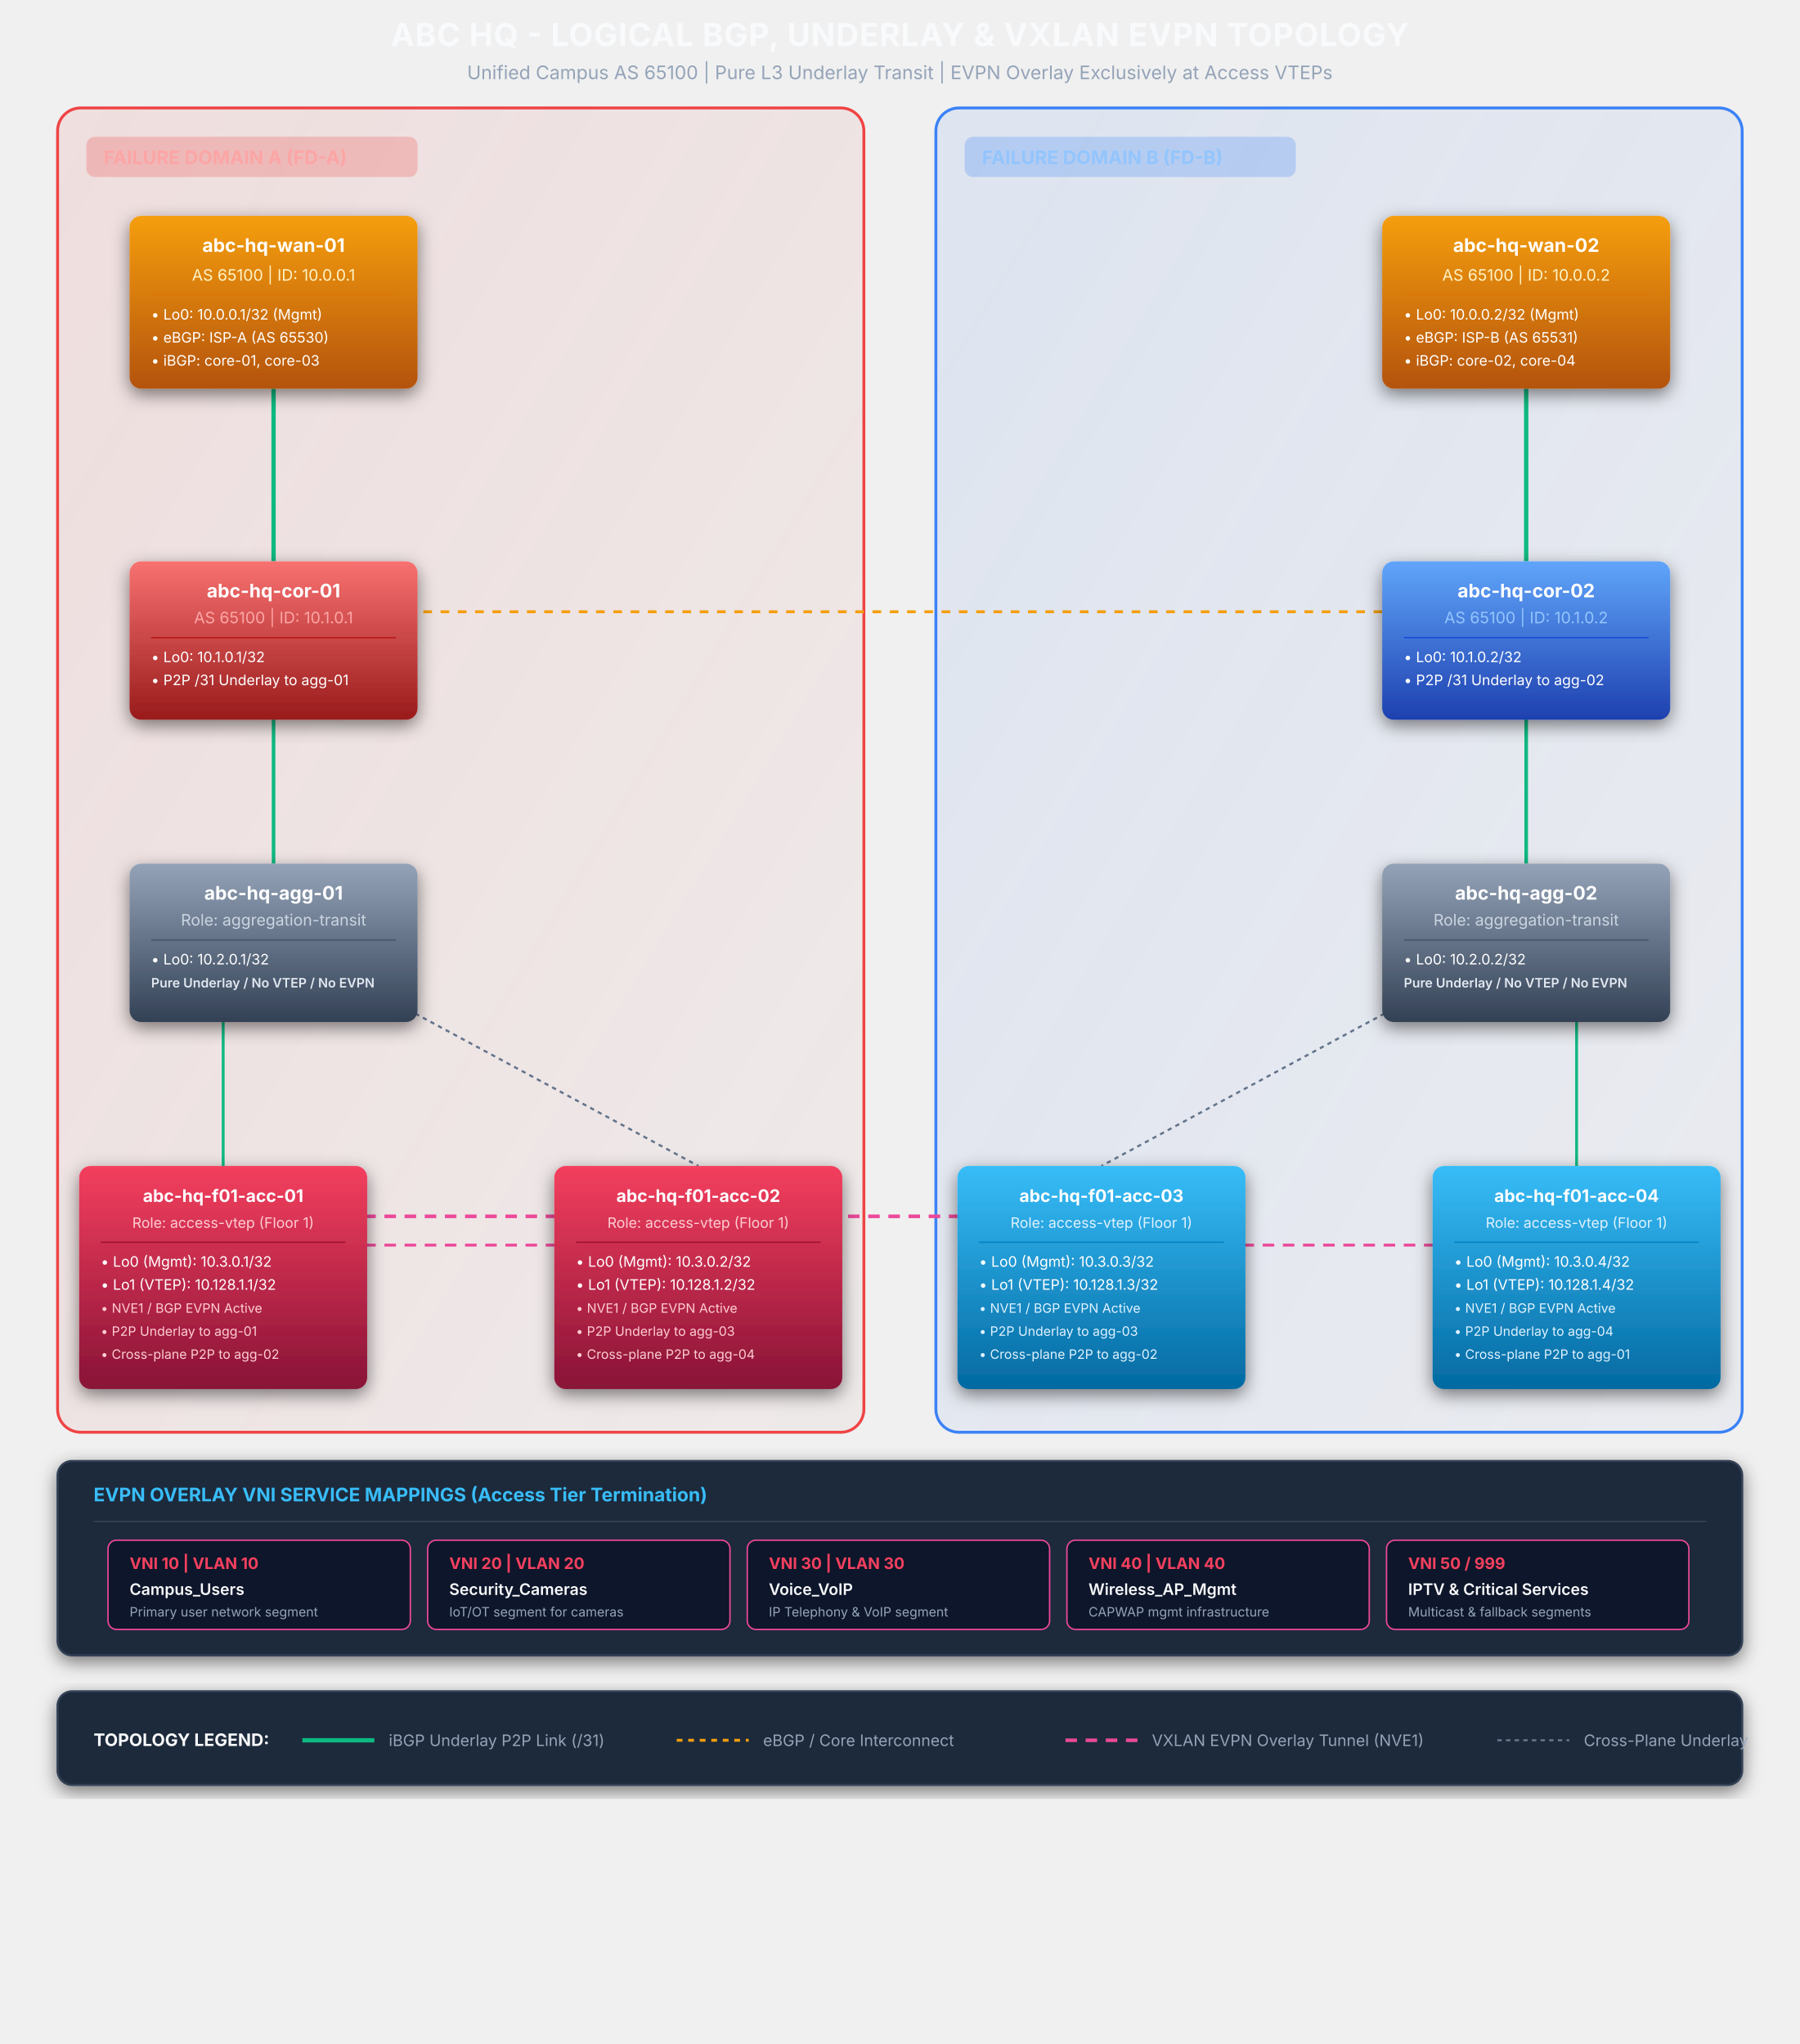
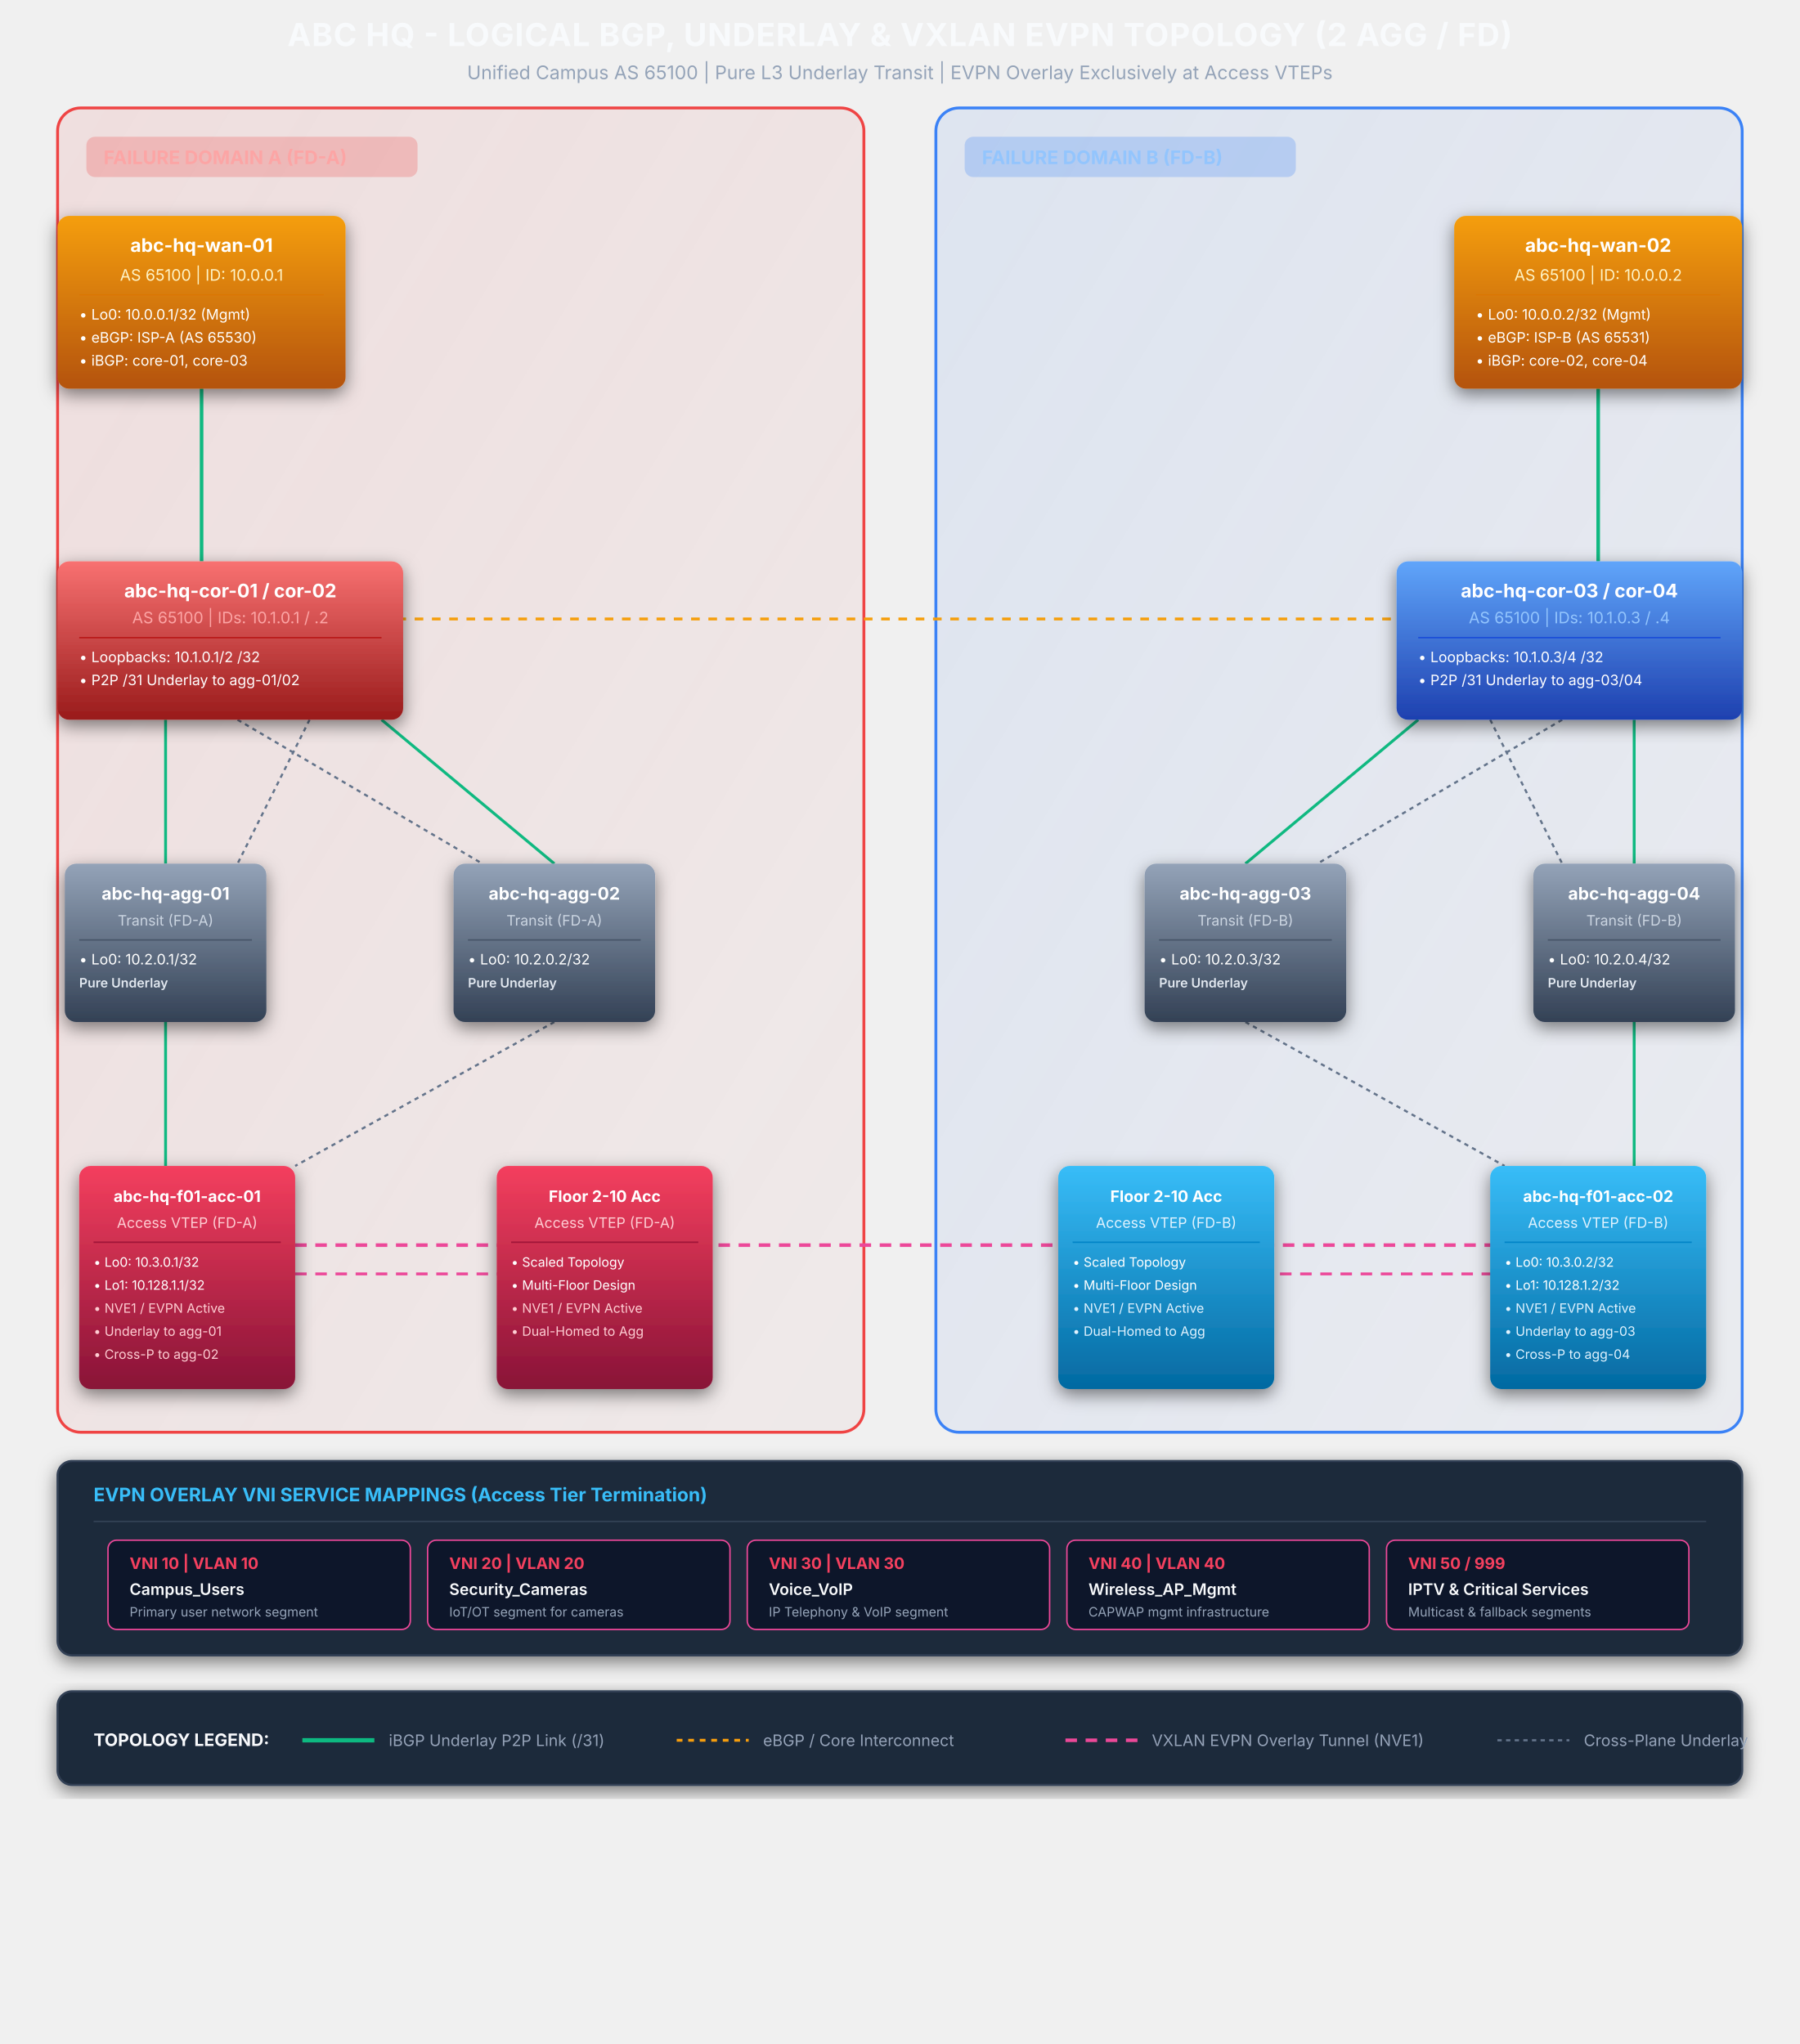
<svg xmlns="http://www.w3.org/2000/svg" viewBox="0 0 1250 1420" width="100%" height="100%" style="background-color: #0f172a; font-family: system-ui, -apple-system, sans-serif;">
  <defs>
    <linearGradient id="fda-bg" x1="0%" y1="0%" x2="100%" y2="100%">
      <stop offset="0%" stop-color="#ef4444" stop-opacity="0.10" />
      <stop offset="100%" stop-color="#b91c1c" stop-opacity="0.03" />
    </linearGradient>
    <linearGradient id="fdb-bg" x1="0%" y1="0%" x2="100%" y2="100%">
      <stop offset="0%" stop-color="#3b82f6" stop-opacity="0.10" />
      <stop offset="100%" stop-color="#1d4ed8" stop-opacity="0.03" />
    </linearGradient>
    <linearGradient id="wan-grad" x1="0%" y1="0%" x2="0%" y2="100%">
      <stop offset="0%" stop-color="#f59e0b" />
      <stop offset="100%" stop-color="#b45309" />
    </linearGradient>
    <linearGradient id="core-a-grad" x1="0%" y1="0%" x2="0%" y2="100%">
      <stop offset="0%" stop-color="#f87171" />
      <stop offset="100%" stop-color="#991b1b" />
    </linearGradient>
    <linearGradient id="core-b-grad" x1="0%" y1="0%" x2="0%" y2="100%">
      <stop offset="0%" stop-color="#60a5fa" />
      <stop offset="100%" stop-color="#1e40af" />
    </linearGradient>
    <linearGradient id="agg-grad" x1="0%" y1="0%" x2="0%" y2="100%">
      <stop offset="0%" stop-color="#94a3b8" />
      <stop offset="100%" stop-color="#334155" />
    </linearGradient>
    <linearGradient id="vtep-a-grad" x1="0%" y1="0%" x2="0%" y2="100%">
      <stop offset="0%" stop-color="#f43f5e" />
      <stop offset="100%" stop-color="#881337" />
    </linearGradient>
    <linearGradient id="vtep-b-grad" x1="0%" y1="0%" x2="0%" y2="100%">
      <stop offset="0%" stop-color="#38bdf8" />
      <stop offset="100%" stop-color="#0369a1" />
    </linearGradient>
    <filter id="shadow" x="-15%" y="-15%" width="130%" height="130%">
      <feDropShadow dx="0" dy="4" stdDeviation="6" flood-color="#000000" flood-opacity="0.5" />
    </filter>
  </defs>
-   <text x="625" y="32" text-anchor="middle" fill="#f8fafc" font-size="22" font-weight="700" letter-spacing="0.5">ABC HQ - LOGICAL BGP, UNDERLAY &amp; VXLAN EVPN TOPOLOGY</text>
+   <text x="625" y="32" text-anchor="middle" fill="#f8fafc" font-size="22" font-weight="700" letter-spacing="0.5">ABC HQ - LOGICAL BGP, UNDERLAY &amp; VXLAN EVPN TOPOLOGY (2 AGG / FD)</text>
  <text x="625" y="55" text-anchor="middle" fill="#94a3b8" font-size="13">Unified Campus AS 65100 | Pure L3 Underlay Transit | EVPN Overlay Exclusively at Access VTEPs</text>
  <rect x="40" y="75" width="560" height="920" rx="16" fill="url(#fda-bg)" stroke="#ef4444" stroke-width="2" />
  <rect x="60" y="95" width="230" height="28" rx="6" fill="#ef4444" fill-opacity="0.25" />
  <text x="72" y="114" fill="#fca5a5" font-size="13" font-weight="700">FAILURE DOMAIN A (FD-A)</text>
  <rect x="650" y="75" width="560" height="920" rx="16" fill="url(#fdb-bg)" stroke="#3b82f6" stroke-width="2" />
  <rect x="670" y="95" width="230" height="28" rx="6" fill="#3b82f6" fill-opacity="0.25" />
  <text x="682" y="114" fill="#93c5fd" font-size="13" font-weight="700">FAILURE DOMAIN B (FD-B)</text>
-   <path d="M 240,195 L 140,245" stroke="#f59e0b" stroke-width="2" stroke-dasharray="4,4" />
-   <path d="M 1010,195 L 1110,245" stroke="#f59e0b" stroke-width="2" stroke-dasharray="4,4" />
-   <path d="M 190,270 L 190,390" stroke="#10b981" stroke-width="3" />
-   <path d="M 1060,270 L 1060,390" stroke="#10b981" stroke-width="3" />
-   <path d="M 270,425 L 980,425" stroke="#f59e0b" stroke-width="2" stroke-dasharray="6,6" />
-   <path d="M 190,460 L 190,600" stroke="#10b981" stroke-width="2.5" />
-   <path d="M 1060,460 L 1060,600" stroke="#10b981" stroke-width="2.5" />
-   <path d="M 155,670 L 155,810" stroke="#10b981" stroke-width="2" />
-   <path d="M 225,670 L 485,810" stroke="#64748b" stroke-width="1.5" stroke-dasharray="3,3" />
-   <path d="M 1025,670 L 765,810" stroke="#64748b" stroke-width="1.5" stroke-dasharray="3,3" />
-   <path d="M 1095,670 L 1095,810" stroke="#10b981" stroke-width="2" />
-   <path d="M 225,845 L 735,845" stroke="#ec4899" stroke-width="2.5" stroke-dasharray="8,6" />
-   <path d="M 225,865 L 485,865" stroke="#ec4899" stroke-width="2" stroke-dasharray="8,6" />
-   <path d="M 765,865 L 1025,865" stroke="#ec4899" stroke-width="2" stroke-dasharray="8,6" />
+   <path d="M 140,195 L 90,245" stroke="#f59e0b" stroke-width="2" stroke-dasharray="4,4" />
+   <path d="M 1110,195 L 1160,245" stroke="#f59e0b" stroke-width="2" stroke-dasharray="4,4" />
+   <path d="M 140,270 L 140,390" stroke="#10b981" stroke-width="2.5" />
+   <path d="M 1110,270 L 1110,390" stroke="#10b981" stroke-width="2.5" />
+   <path d="M 240,430 L 1010,430" stroke="#f59e0b" stroke-width="2" stroke-dasharray="6,6" />
+   <path d="M 115,500 L 115,600" stroke="#10b981" stroke-width="2" />
+   <path d="M 165,500 L 335,600" stroke="#64748b" stroke-width="1.5" stroke-dasharray="3,3" />
+   <path d="M 215,500 L 165,600" stroke="#64748b" stroke-width="1.5" stroke-dasharray="3,3" />
+   <path d="M 265,500 L 385,600" stroke="#10b981" stroke-width="2" />
+   <path d="M 985,500 L 865,600" stroke="#10b981" stroke-width="2" />
+   <path d="M 1035,500 L 1085,600" stroke="#64748b" stroke-width="1.5" stroke-dasharray="3,3" />
+   <path d="M 1085,500 L 915,600" stroke="#64748b" stroke-width="1.5" stroke-dasharray="3,3" />
+   <path d="M 1135,500 L 1135,600" stroke="#10b981" stroke-width="2" />
+   <path d="M 115,710 L 115,810" stroke="#10b981" stroke-width="2" />
+   <path d="M 385,710 L 205,810" stroke="#64748b" stroke-width="1.5" stroke-dasharray="3,3" />
+   <path d="M 865,710 L 1045,810" stroke="#64748b" stroke-width="1.5" stroke-dasharray="3,3" />
+   <path d="M 1135,710 L 1135,810" stroke="#10b981" stroke-width="2" />
+   <path d="M 205,865 L 1045,865" stroke="#ec4899" stroke-width="2.5" stroke-dasharray="8,6" />
+   <path d="M 205,885 L 445,885" stroke="#ec4899" stroke-width="2" stroke-dasharray="8,6" />
+   <path d="M 805,885 L 1045,885" stroke="#ec4899" stroke-width="2" stroke-dasharray="8,6" />
  <g id="wan-01" filter="url(#shadow)">
-     <rect x="90" y="150" width="200" height="120" rx="8" fill="url(#wan-grad)" />
-     <text x="190" y="175" text-anchor="middle" fill="#ffffff" font-size="13" font-weight="700">abc-hq-wan-01</text>
-     <text x="190" y="195" text-anchor="middle" fill="#fef3c7" font-size="11">AS 65100 | ID: 10.0.0.1</text>
-     <line x1="105" y1="205" x2="275" y2="205" stroke="#d97706" stroke-width="1" />
-     <text x="105" y="222" fill="#ffffff" font-size="10">• Lo0: 10.0.0.1/32 (Mgmt)</text>
-     <text x="105" y="238" fill="#ffffff" font-size="10">• eBGP: ISP-A (AS 65530)</text>
-     <text x="105" y="254" fill="#ffffff" font-size="10">• iBGP: core-01, core-03</text>
+     <rect x="40" y="150" width="200" height="120" rx="8" fill="url(#wan-grad)" />
+     <text x="140" y="175" text-anchor="middle" fill="#ffffff" font-size="13" font-weight="700">abc-hq-wan-01</text>
+     <text x="140" y="195" text-anchor="middle" fill="#fef3c7" font-size="11">AS 65100 | ID: 10.0.0.1</text>
+     <line x1="55" y1="205" x2="225" y2="205" stroke="#d97706" stroke-width="1" />
+     <text x="55" y="222" fill="#ffffff" font-size="10">• Lo0: 10.0.0.1/32 (Mgmt)</text>
+     <text x="55" y="238" fill="#ffffff" font-size="10">• eBGP: ISP-A (AS 65530)</text>
+     <text x="55" y="254" fill="#ffffff" font-size="10">• iBGP: core-01, core-03</text>
  </g>
  <g id="wan-02" filter="url(#shadow)">
-     <rect x="960" y="150" width="200" height="120" rx="8" fill="url(#wan-grad)" />
-     <text x="1060" y="175" text-anchor="middle" fill="#ffffff" font-size="13" font-weight="700">abc-hq-wan-02</text>
-     <text x="1060" y="195" text-anchor="middle" fill="#fef3c7" font-size="11">AS 65100 | ID: 10.0.0.2</text>
-     <line x1="975" y1="205" x2="1145" y2="205" stroke="#d97706" stroke-width="1" />
-     <text x="975" y="222" fill="#ffffff" font-size="10">• Lo0: 10.0.0.2/32 (Mgmt)</text>
-     <text x="975" y="238" fill="#ffffff" font-size="10">• eBGP: ISP-B (AS 65531)</text>
-     <text x="975" y="254" fill="#ffffff" font-size="10">• iBGP: core-02, core-04</text>
+     <rect x="1010" y="150" width="200" height="120" rx="8" fill="url(#wan-grad)" />
+     <text x="1110" y="175" text-anchor="middle" fill="#ffffff" font-size="13" font-weight="700">abc-hq-wan-02</text>
+     <text x="1110" y="195" text-anchor="middle" fill="#fef3c7" font-size="11">AS 65100 | ID: 10.0.0.2</text>
+     <line x1="1025" y1="205" x2="1195" y2="205" stroke="#d97706" stroke-width="1" />
+     <text x="1025" y="222" fill="#ffffff" font-size="10">• Lo0: 10.0.0.2/32 (Mgmt)</text>
+     <text x="1025" y="238" fill="#ffffff" font-size="10">• eBGP: ISP-B (AS 65531)</text>
+     <text x="1025" y="254" fill="#ffffff" font-size="10">• iBGP: core-02, core-04</text>
  </g>
  <g id="core-01" filter="url(#shadow)">
-     <rect x="90" y="390" width="200" height="110" rx="8" fill="url(#core-a-grad)" />
-     <text x="190" y="415" text-anchor="middle" fill="#ffffff" font-size="13" font-weight="700">abc-hq-cor-01</text>
-     <text x="190" y="433" text-anchor="middle" fill="#fca5a5" font-size="11">AS 65100 | ID: 10.1.0.1</text>
-     <line x1="105" y1="443" x2="275" y2="443" stroke="#b91c1c" stroke-width="1" />
-     <text x="105" y="460" fill="#ffffff" font-size="10">• Lo0: 10.1.0.1/32</text>
-     <text x="105" y="476" fill="#ffffff" font-size="10">• P2P /31 Underlay to agg-01</text>
-   </g>
-   <g id="core-02" filter="url(#shadow)">
-     <rect x="960" y="390" width="200" height="110" rx="8" fill="url(#core-b-grad)" />
-     <text x="1060" y="415" text-anchor="middle" fill="#ffffff" font-size="13" font-weight="700">abc-hq-cor-02</text>
-     <text x="1060" y="433" text-anchor="middle" fill="#93c5fd" font-size="11">AS 65100 | ID: 10.1.0.2</text>
-     <line x1="975" y1="443" x2="1145" y2="443" stroke="#1d4ed8" stroke-width="1" />
-     <text x="975" y="460" fill="#ffffff" font-size="10">• Lo0: 10.1.0.2/32</text>
-     <text x="975" y="476" fill="#ffffff" font-size="10">• P2P /31 Underlay to agg-02</text>
+     <rect x="40" y="390" width="240" height="110" rx="8" fill="url(#core-a-grad)" />
+     <text x="160" y="415" text-anchor="middle" fill="#ffffff" font-size="13" font-weight="700">abc-hq-cor-01 / cor-02</text>
+     <text x="160" y="433" text-anchor="middle" fill="#fca5a5" font-size="11">AS 65100 | IDs: 10.1.0.1 / .2</text>
+     <line x1="55" y1="443" x2="265" y2="443" stroke="#b91c1c" stroke-width="1" />
+     <text x="55" y="460" fill="#ffffff" font-size="10">• Loopbacks: 10.1.0.1/2 /32</text>
+     <text x="55" y="476" fill="#ffffff" font-size="10">• P2P /31 Underlay to agg-01/02</text>
+   </g>
+   <g id="core-03" filter="url(#shadow)">
+     <rect x="970" y="390" width="240" height="110" rx="8" fill="url(#core-b-grad)" />
+     <text x="1090" y="415" text-anchor="middle" fill="#ffffff" font-size="13" font-weight="700">abc-hq-cor-03 / cor-04</text>
+     <text x="1090" y="433" text-anchor="middle" fill="#93c5fd" font-size="11">AS 65100 | IDs: 10.1.0.3 / .4</text>
+     <line x1="985" y1="443" x2="1195" y2="443" stroke="#1d4ed8" stroke-width="1" />
+     <text x="985" y="460" fill="#ffffff" font-size="10">• Loopbacks: 10.1.0.3/4 /32</text>
+     <text x="985" y="476" fill="#ffffff" font-size="10">• P2P /31 Underlay to agg-03/04</text>
  </g>
  <g id="agg-01" filter="url(#shadow)">
-     <rect x="90" y="600" width="200" height="110" rx="8" fill="url(#agg-grad)" />
-     <text x="190" y="625" text-anchor="middle" fill="#ffffff" font-size="13" font-weight="700">abc-hq-agg-01</text>
-     <text x="190" y="643" text-anchor="middle" fill="#cbd5e1" font-size="11">Role: aggregation-transit</text>
-     <line x1="105" y1="653" x2="275" y2="653" stroke="#475569" stroke-width="1" />
-     <text x="105" y="670" fill="#ffffff" font-size="10">• Lo0: 10.2.0.1/32</text>
-     <text x="105" y="686" fill="#e2e8f0" font-size="9" font-weight="600">Pure Underlay / No VTEP / No EVPN</text>
+     <rect x="45" y="600" width="140" height="110" rx="8" fill="url(#agg-grad)" />
+     <text x="115" y="625" text-anchor="middle" fill="#ffffff" font-size="12" font-weight="700">abc-hq-agg-01</text>
+     <text x="115" y="643" text-anchor="middle" fill="#cbd5e1" font-size="10">Transit (FD-A)</text>
+     <line x1="55" y1="653" x2="175" y2="653" stroke="#475569" stroke-width="1" />
+     <text x="55" y="670" fill="#ffffff" font-size="10">• Lo0: 10.2.0.1/32</text>
+     <text x="55" y="686" fill="#e2e8f0" font-size="9" font-weight="600">Pure Underlay</text>
  </g>
  <g id="agg-02" filter="url(#shadow)">
-     <rect x="960" y="600" width="200" height="110" rx="8" fill="url(#agg-grad)" />
-     <text x="1060" y="625" text-anchor="middle" fill="#ffffff" font-size="13" font-weight="700">abc-hq-agg-02</text>
-     <text x="1060" y="643" text-anchor="middle" fill="#cbd5e1" font-size="11">Role: aggregation-transit</text>
-     <line x1="975" y1="653" x2="1145" y2="653" stroke="#475569" stroke-width="1" />
-     <text x="975" y="670" fill="#ffffff" font-size="10">• Lo0: 10.2.0.2/32</text>
-     <text x="975" y="686" fill="#e2e8f0" font-size="9" font-weight="600">Pure Underlay / No VTEP / No EVPN</text>
+     <rect x="315" y="600" width="140" height="110" rx="8" fill="url(#agg-grad)" />
+     <text x="385" y="625" text-anchor="middle" fill="#ffffff" font-size="12" font-weight="700">abc-hq-agg-02</text>
+     <text x="385" y="643" text-anchor="middle" fill="#cbd5e1" font-size="10">Transit (FD-A)</text>
+     <line x1="325" y1="653" x2="445" y2="653" stroke="#475569" stroke-width="1" />
+     <text x="325" y="670" fill="#ffffff" font-size="10">• Lo0: 10.2.0.2/32</text>
+     <text x="325" y="686" fill="#e2e8f0" font-size="9" font-weight="600">Pure Underlay</text>
+   </g>
+   <g id="agg-03" filter="url(#shadow)">
+     <rect x="795" y="600" width="140" height="110" rx="8" fill="url(#agg-grad)" />
+     <text x="865" y="625" text-anchor="middle" fill="#ffffff" font-size="12" font-weight="700">abc-hq-agg-03</text>
+     <text x="865" y="643" text-anchor="middle" fill="#cbd5e1" font-size="10">Transit (FD-B)</text>
+     <line x1="805" y1="653" x2="925" y2="653" stroke="#475569" stroke-width="1" />
+     <text x="805" y="670" fill="#ffffff" font-size="10">• Lo0: 10.2.0.3/32</text>
+     <text x="805" y="686" fill="#e2e8f0" font-size="9" font-weight="600">Pure Underlay</text>
+   </g>
+   <g id="agg-04" filter="url(#shadow)">
+     <rect x="1065" y="600" width="140" height="110" rx="8" fill="url(#agg-grad)" />
+     <text x="1135" y="625" text-anchor="middle" fill="#ffffff" font-size="12" font-weight="700">abc-hq-agg-04</text>
+     <text x="1135" y="643" text-anchor="middle" fill="#cbd5e1" font-size="10">Transit (FD-B)</text>
+     <line x1="1075" y1="653" x2="1195" y2="653" stroke="#475569" stroke-width="1" />
+     <text x="1075" y="670" fill="#ffffff" font-size="10">• Lo0: 10.2.0.4/32</text>
+     <text x="1075" y="686" fill="#e2e8f0" font-size="9" font-weight="600">Pure Underlay</text>
  </g>
  <g id="acc-01" filter="url(#shadow)">
-     <rect x="55" y="810" width="200" height="155" rx="8" fill="url(#vtep-a-grad)" />
-     <text x="155" y="835" text-anchor="middle" fill="#ffffff" font-size="12" font-weight="700">abc-hq-f01-acc-01</text>
-     <text x="155" y="853" text-anchor="middle" fill="#fecdd3" font-size="10">Role: access-vtep (Floor 1)</text>
-     <line x1="70" y1="863" x2="240" y2="863" stroke="#9f1239" stroke-width="1" />
-     <text x="70" y="880" fill="#ffffff" font-size="10">• Lo0 (Mgmt): 10.3.0.1/32</text>
-     <text x="70" y="896" fill="#ffffff" font-size="10">• Lo1 (VTEP): 10.128.1.1/32</text>
-     <text x="70" y="912" fill="#fecdd3" font-size="9">• NVE1 / BGP EVPN Active</text>
-     <text x="70" y="928" fill="#fecdd3" font-size="9">• P2P Underlay to agg-01</text>
-     <text x="70" y="944" fill="#fecdd3" font-size="9">• Cross-plane P2P to agg-02</text>
+     <rect x="55" y="810" width="150" height="155" rx="8" fill="url(#vtep-a-grad)" />
+     <text x="130" y="835" text-anchor="middle" fill="#ffffff" font-size="11" font-weight="700">abc-hq-f01-acc-01</text>
+     <text x="130" y="853" text-anchor="middle" fill="#fecdd3" font-size="10">Access VTEP (FD-A)</text>
+     <line x1="65" y1="863" x2="195" y2="863" stroke="#9f1239" stroke-width="1" />
+     <text x="65" y="880" fill="#ffffff" font-size="9">• Lo0: 10.3.0.1/32</text>
+     <text x="65" y="896" fill="#ffffff" font-size="9">• Lo1: 10.128.1.1/32</text>
+     <text x="65" y="912" fill="#fecdd3" font-size="9">• NVE1 / EVPN Active</text>
+     <text x="65" y="928" fill="#fecdd3" font-size="9">• Underlay to agg-01</text>
+     <text x="65" y="944" fill="#fecdd3" font-size="9">• Cross-P to agg-02</text>
  </g>
  <g id="acc-02" filter="url(#shadow)">
-     <rect x="385" y="810" width="200" height="155" rx="8" fill="url(#vtep-a-grad)" />
-     <text x="485" y="835" text-anchor="middle" fill="#ffffff" font-size="12" font-weight="700">abc-hq-f01-acc-02</text>
-     <text x="485" y="853" text-anchor="middle" fill="#fecdd3" font-size="10">Role: access-vtep (Floor 1)</text>
-     <line x1="400" y1="863" x2="570" y2="863" stroke="#9f1239" stroke-width="1" />
-     <text x="400" y="880" fill="#ffffff" font-size="10">• Lo0 (Mgmt): 10.3.0.2/32</text>
-     <text x="400" y="896" fill="#ffffff" font-size="10">• Lo1 (VTEP): 10.128.1.2/32</text>
-     <text x="400" y="912" fill="#fecdd3" font-size="9">• NVE1 / BGP EVPN Active</text>
-     <text x="400" y="928" fill="#fecdd3" font-size="9">• P2P Underlay to agg-03</text>
-     <text x="400" y="944" fill="#fecdd3" font-size="9">• Cross-plane P2P to agg-04</text>
+     <rect x="345" y="810" width="150" height="155" rx="8" fill="url(#vtep-a-grad)" />
+     <text x="420" y="835" text-anchor="middle" fill="#ffffff" font-size="11" font-weight="700">Floor 2-10 Acc</text>
+     <text x="420" y="853" text-anchor="middle" fill="#fecdd3" font-size="10">Access VTEP (FD-A)</text>
+     <line x1="355" y1="863" x2="485" y2="863" stroke="#9f1239" stroke-width="1" />
+     <text x="355" y="880" fill="#ffffff" font-size="9">• Scaled Topology</text>
+     <text x="355" y="896" fill="#ffffff" font-size="9">• Multi-Floor Design</text>
+     <text x="355" y="912" fill="#fecdd3" font-size="9">• NVE1 / EVPN Active</text>
+     <text x="355" y="928" fill="#fecdd3" font-size="9">• Dual-Homed to Agg</text>
  </g>
  <g id="acc-03" filter="url(#shadow)">
-     <rect x="665" y="810" width="200" height="155" rx="8" fill="url(#vtep-b-grad)" />
-     <text x="765" y="835" text-anchor="middle" fill="#ffffff" font-size="12" font-weight="700">abc-hq-f01-acc-03</text>
-     <text x="765" y="853" text-anchor="middle" fill="#e0f2fe" font-size="10">Role: access-vtep (Floor 1)</text>
-     <line x1="680" y1="863" x2="850" y2="863" stroke="#0284c7" stroke-width="1" />
-     <text x="680" y="880" fill="#ffffff" font-size="10">• Lo0 (Mgmt): 10.3.0.3/32</text>
-     <text x="680" y="896" fill="#ffffff" font-size="10">• Lo1 (VTEP): 10.128.1.3/32</text>
-     <text x="680" y="912" fill="#e0f2fe" font-size="9">• NVE1 / BGP EVPN Active</text>
-     <text x="680" y="928" fill="#e0f2fe" font-size="9">• P2P Underlay to agg-03</text>
-     <text x="680" y="944" fill="#e0f2fe" font-size="9">• Cross-plane P2P to agg-02</text>
+     <rect x="735" y="810" width="150" height="155" rx="8" fill="url(#vtep-b-grad)" />
+     <text x="810" y="835" text-anchor="middle" fill="#ffffff" font-size="11" font-weight="700">Floor 2-10 Acc</text>
+     <text x="810" y="853" text-anchor="middle" fill="#e0f2fe" font-size="10">Access VTEP (FD-B)</text>
+     <line x1="745" y1="863" x2="875" y2="863" stroke="#0284c7" stroke-width="1" />
+     <text x="745" y="880" fill="#ffffff" font-size="9">• Scaled Topology</text>
+     <text x="745" y="896" fill="#ffffff" font-size="9">• Multi-Floor Design</text>
+     <text x="745" y="912" fill="#e0f2fe" font-size="9">• NVE1 / EVPN Active</text>
+     <text x="745" y="928" fill="#e0f2fe" font-size="9">• Dual-Homed to Agg</text>
  </g>
  <g id="acc-04" filter="url(#shadow)">
-     <rect x="995" y="810" width="200" height="155" rx="8" fill="url(#vtep-b-grad)" />
-     <text x="1095" y="835" text-anchor="middle" fill="#ffffff" font-size="12" font-weight="700">abc-hq-f01-acc-04</text>
-     <text x="1095" y="853" text-anchor="middle" fill="#e0f2fe" font-size="10">Role: access-vtep (Floor 1)</text>
-     <line x1="1010" y1="863" x2="1180" y2="863" stroke="#0284c7" stroke-width="1" />
-     <text x="1010" y="880" fill="#ffffff" font-size="10">• Lo0 (Mgmt): 10.3.0.4/32</text>
-     <text x="1010" y="896" fill="#ffffff" font-size="10">• Lo1 (VTEP): 10.128.1.4/32</text>
-     <text x="1010" y="912" fill="#e0f2fe" font-size="9">• NVE1 / BGP EVPN Active</text>
-     <text x="1010" y="928" fill="#e0f2fe" font-size="9">• P2P Underlay to agg-04</text>
-     <text x="1010" y="944" fill="#e0f2fe" font-size="9">• Cross-plane P2P to agg-01</text>
+     <rect x="1035" y="810" width="150" height="155" rx="8" fill="url(#vtep-b-grad)" />
+     <text x="1110" y="835" text-anchor="middle" fill="#ffffff" font-size="11" font-weight="700">abc-hq-f01-acc-02</text>
+     <text x="1110" y="853" text-anchor="middle" fill="#e0f2fe" font-size="10">Access VTEP (FD-B)</text>
+     <line x1="1045" y1="863" x2="1175" y2="863" stroke="#0284c7" stroke-width="1" />
+     <text x="1045" y="880" fill="#ffffff" font-size="9">• Lo0: 10.3.0.2/32</text>
+     <text x="1045" y="896" fill="#ffffff" font-size="9">• Lo1: 10.128.1.2/32</text>
+     <text x="1045" y="912" fill="#e0f2fe" font-size="9">• NVE1 / EVPN Active</text>
+     <text x="1045" y="928" fill="#e0f2fe" font-size="9">• Underlay to agg-03</text>
+     <text x="1045" y="944" fill="#e0f2fe" font-size="9">• Cross-P to agg-04</text>
  </g>
  <g transform="translate(40, 1015)" filter="url(#shadow)">
    <rect x="0" y="0" width="1170" height="135" rx="10" fill="#1e293b" stroke="#334155" stroke-width="1.5" />
    <text x="25" y="28" fill="#38bdf8" font-size="13" font-weight="700">EVPN OVERLAY VNI SERVICE MAPPINGS (Access Tier Termination)</text>
    <line x1="25" y1="42" x2="1145" y2="42" stroke="#334155" stroke-width="1" />
    <rect x="35" y="55" width="210" height="62" rx="6" fill="#0f172a" stroke="#ec4899" stroke-width="1" />
    <text x="50" y="75" fill="#f43f5e" font-size="11" font-weight="700">VNI 10 | VLAN 10</text>
    <text x="50" y="93" fill="#f8fafc" font-size="11" font-weight="600">Campus_Users</text>
    <text x="50" y="108" fill="#94a3b8" font-size="9">Primary user network segment</text>
    <rect x="257" y="55" width="210" height="62" rx="6" fill="#0f172a" stroke="#ec4899" stroke-width="1" />
    <text x="272" y="75" fill="#f43f5e" font-size="11" font-weight="700">VNI 20 | VLAN 20</text>
    <text x="272" y="93" fill="#f8fafc" font-size="11" font-weight="600">Security_Cameras</text>
    <text x="272" y="108" fill="#94a3b8" font-size="9">IoT/OT segment for cameras</text>
    <rect x="479" y="55" width="210" height="62" rx="6" fill="#0f172a" stroke="#ec4899" stroke-width="1" />
    <text x="494" y="75" fill="#f43f5e" font-size="11" font-weight="700">VNI 30 | VLAN 30</text>
    <text x="494" y="93" fill="#f8fafc" font-size="11" font-weight="600">Voice_VoIP</text>
    <text x="494" y="108" fill="#94a3b8" font-size="9">IP Telephony &amp; VoIP segment</text>
    <rect x="701" y="55" width="210" height="62" rx="6" fill="#0f172a" stroke="#ec4899" stroke-width="1" />
    <text x="716" y="75" fill="#f43f5e" font-size="11" font-weight="700">VNI 40 | VLAN 40</text>
    <text x="716" y="93" fill="#f8fafc" font-size="11" font-weight="600">Wireless_AP_Mgmt</text>
    <text x="716" y="108" fill="#94a3b8" font-size="9">CAPWAP mgmt infrastructure</text>
    <rect x="923" y="55" width="210" height="62" rx="6" fill="#0f172a" stroke="#ec4899" stroke-width="1" />
    <text x="938" y="75" fill="#f43f5e" font-size="11" font-weight="700">VNI 50 / 999</text>
    <text x="938" y="93" fill="#f8fafc" font-size="11" font-weight="600">IPTV &amp; Critical Services</text>
    <text x="938" y="108" fill="#94a3b8" font-size="9">Multicast &amp; fallback segments</text>
  </g>
  <g transform="translate(40, 1175)" filter="url(#shadow)">
    <rect x="0" y="0" width="1170" height="65" rx="10" fill="#1e293b" stroke="#334155" stroke-width="1.5" />
    <text x="25" y="38" fill="#f8fafc" font-size="12" font-weight="700">TOPOLOGY LEGEND:</text>
    <line x1="170" y1="34" x2="220" y2="34" stroke="#10b981" stroke-width="3" />
    <text x="230" y="38" fill="#94a3b8" font-size="11">iBGP Underlay P2P Link (/31)</text>
    <line x1="430" y1="34" x2="480" y2="34" stroke="#f59e0b" stroke-width="2" stroke-dasharray="4,4" />
    <text x="490" y="38" fill="#94a3b8" font-size="11">eBGP / Core Interconnect</text>
    <line x1="700" y1="34" x2="750" y2="34" stroke="#ec4899" stroke-width="2.5" stroke-dasharray="8,6" />
    <text x="760" y="38" fill="#94a3b8" font-size="11">VXLAN EVPN Overlay Tunnel (NVE1)</text>
    <line x1="1000" y1="34" x2="1050" y2="34" stroke="#64748b" stroke-width="1.5" stroke-dasharray="3,3" />
    <text x="1060" y="38" fill="#94a3b8" font-size="11">Cross-Plane Underlay</text>
  </g>
</svg>
